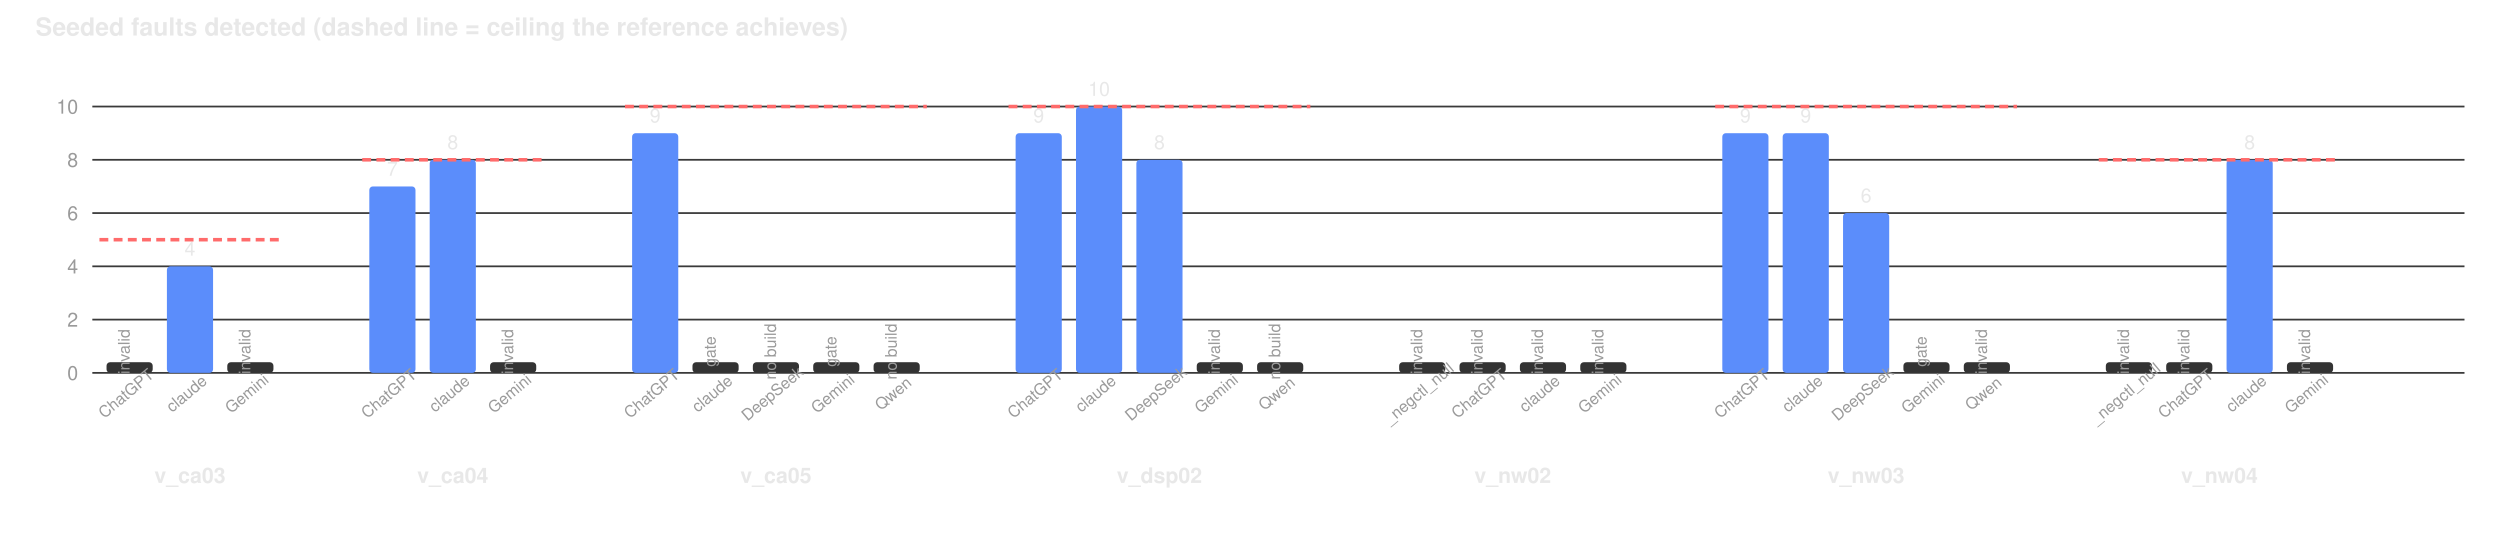
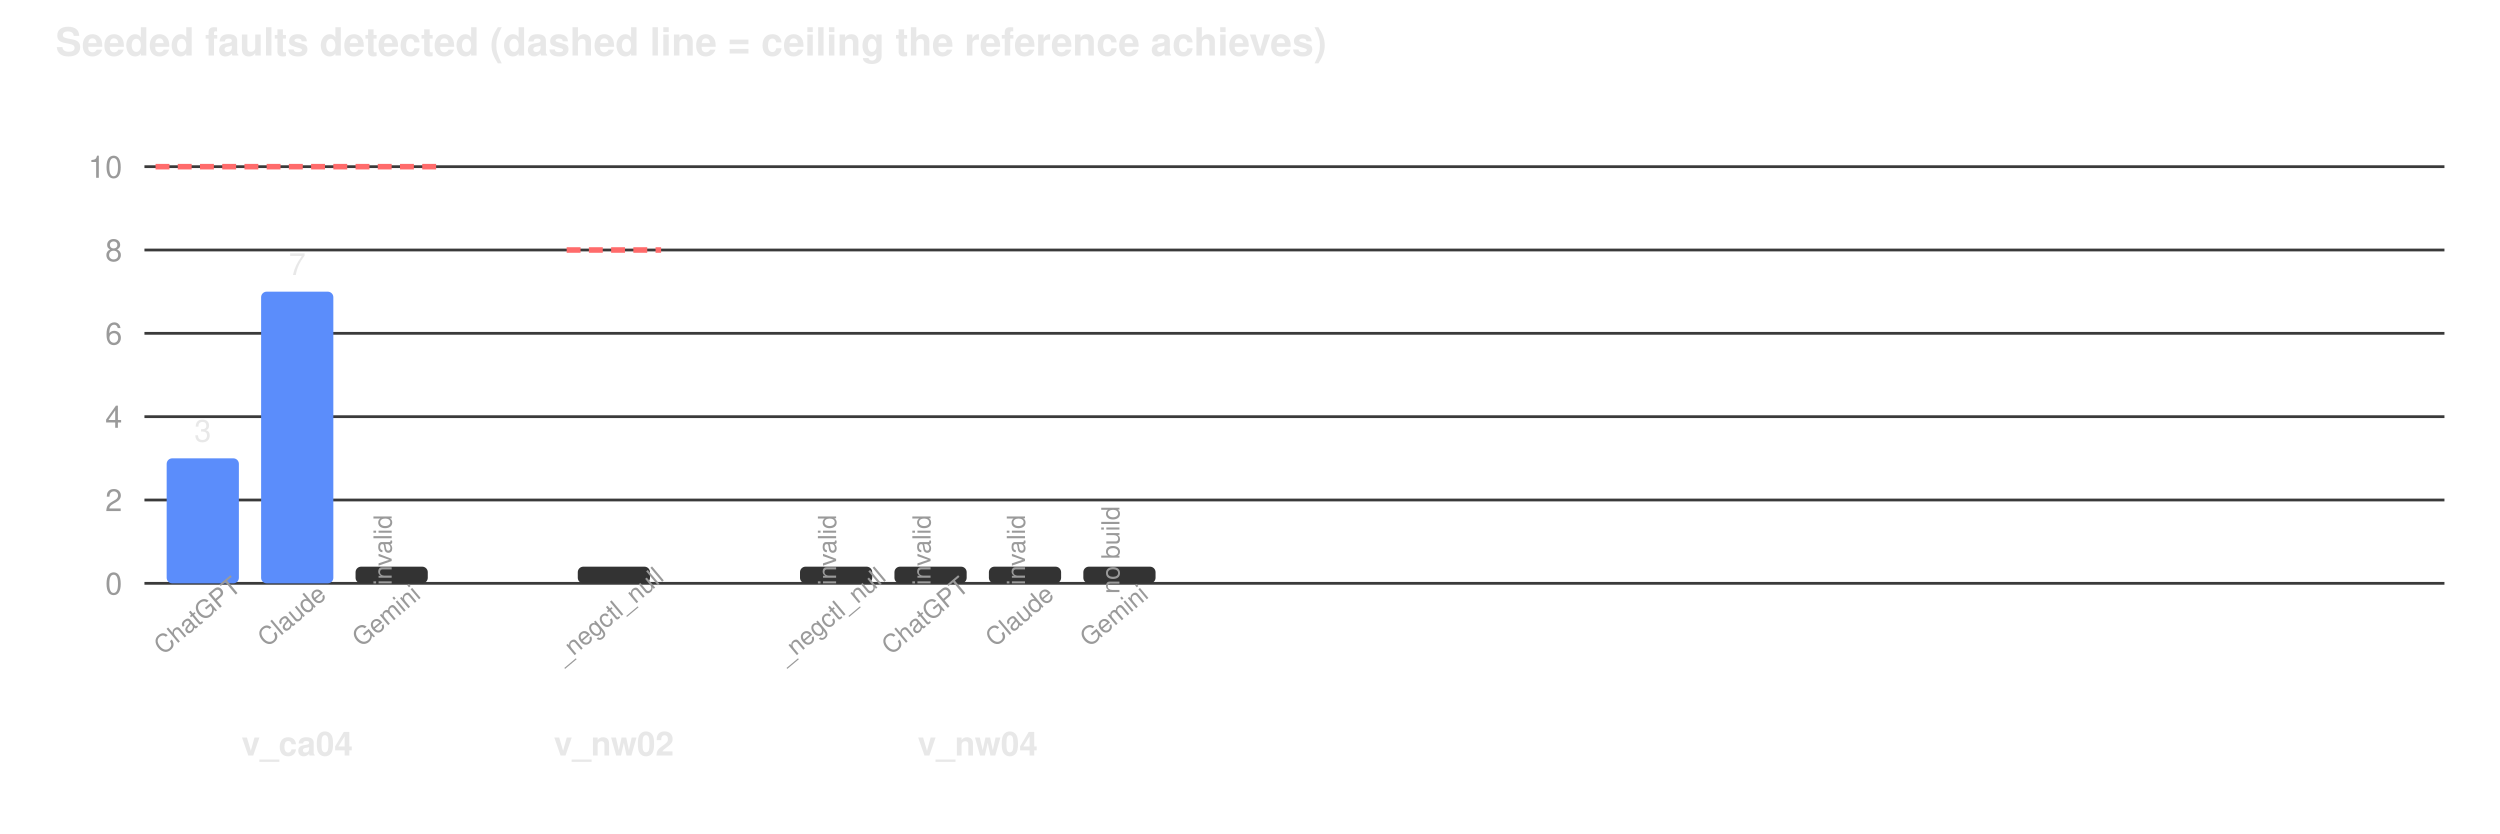
- <svg xmlns="http://www.w3.org/2000/svg" viewBox="0 0 1408 300" font-family="-apple-system,BlinkMacSystemFont,Segoe UI,Helvetica,Arial,sans-serif">
-   <rect width="1408" height="300" fill="none" />
-   <line x1="52" y1="210.0" x2="1388" y2="210.0" stroke="#3a3a3a" stroke-width="1" />
+ <svg xmlns="http://www.w3.org/2000/svg" viewBox="0 0 900 300" font-family="-apple-system,BlinkMacSystemFont,Segoe UI,Helvetica,Arial,sans-serif">
+   <rect width="900" height="300" fill="none" />
+   <line x1="52" y1="210.0" x2="880" y2="210.0" stroke="#3a3a3a" stroke-width="1" />
  <text x="44" y="214.0" fill="#9a9a9a" font-size="11" text-anchor="end">0</text>
-   <line x1="52" y1="180.0" x2="1388" y2="180.0" stroke="#3a3a3a" stroke-width="1" />
+   <line x1="52" y1="180.0" x2="880" y2="180.0" stroke="#3a3a3a" stroke-width="1" />
  <text x="44" y="184.0" fill="#9a9a9a" font-size="11" text-anchor="end">2</text>
-   <line x1="52" y1="150.0" x2="1388" y2="150.0" stroke="#3a3a3a" stroke-width="1" />
+   <line x1="52" y1="150.0" x2="880" y2="150.0" stroke="#3a3a3a" stroke-width="1" />
  <text x="44" y="154.0" fill="#9a9a9a" font-size="11" text-anchor="end">4</text>
-   <line x1="52" y1="120.0" x2="1388" y2="120.0" stroke="#3a3a3a" stroke-width="1" />
+   <line x1="52" y1="120.0" x2="880" y2="120.0" stroke="#3a3a3a" stroke-width="1" />
  <text x="44" y="124.0" fill="#9a9a9a" font-size="11" text-anchor="end">6</text>
-   <line x1="52" y1="90.0" x2="1388" y2="90.0" stroke="#3a3a3a" stroke-width="1" />
+   <line x1="52" y1="90.0" x2="880" y2="90.0" stroke="#3a3a3a" stroke-width="1" />
  <text x="44" y="94.0" fill="#9a9a9a" font-size="11" text-anchor="end">8</text>
-   <line x1="52" y1="60.0" x2="1388" y2="60.0" stroke="#3a3a3a" stroke-width="1" />
+   <line x1="52" y1="60.0" x2="880" y2="60.0" stroke="#3a3a3a" stroke-width="1" />
  <text x="44" y="64.0" fill="#9a9a9a" font-size="11" text-anchor="end">10</text>
-   <rect x="60" y="204" width="26" height="6" rx="2" fill="#333" />
-   <text x="73.0" y="198" fill="#9a9a9a" font-size="9" text-anchor="middle" transform="rotate(-90 73.0 198)">invalid</text>
+   <rect x="60" y="165" width="26" height="45" rx="2" fill="#5b8dfb" />
+   <text x="73.0" y="159" fill="#e8e8e8" font-size="11" text-anchor="middle">3</text>
  <text x="73.0" y="224" fill="#9a9a9a" font-size="9" text-anchor="middle" transform="rotate(-40 73.0 224)">ChatGPT</text>
-   <rect x="94" y="150" width="26" height="60" rx="2" fill="#5b8dfb" />
-   <text x="107.0" y="144" fill="#e8e8e8" font-size="11" text-anchor="middle">4</text>
-   <text x="107.0" y="224" fill="#9a9a9a" font-size="9" text-anchor="middle" transform="rotate(-40 107.0 224)">claude</text>
+   <rect x="94" y="105" width="26" height="105" rx="2" fill="#5b8dfb" />
+   <text x="107.0" y="99" fill="#e8e8e8" font-size="11" text-anchor="middle">7</text>
+   <text x="107.0" y="224" fill="#9a9a9a" font-size="9" text-anchor="middle" transform="rotate(-40 107.0 224)">Claude</text>
  <rect x="128" y="204" width="26" height="6" rx="2" fill="#333" />
  <text x="141.0" y="198" fill="#9a9a9a" font-size="9" text-anchor="middle" transform="rotate(-90 141.0 198)">invalid</text>
  <text x="141.0" y="224" fill="#9a9a9a" font-size="9" text-anchor="middle" transform="rotate(-40 141.0 224)">Gemini</text>
-   <line x1="56" y1="135.0" x2="158" y2="135.0" stroke="#ff6b6b" stroke-width="2" stroke-dasharray="5,3" />
-   <text x="107.0" y="272" fill="#e8e8e8" font-size="12" font-weight="600" text-anchor="middle">v_ca03</text>
-   <rect x="208" y="105" width="26" height="105" rx="2" fill="#5b8dfb" />
-   <text x="221.0" y="99" fill="#e8e8e8" font-size="11" text-anchor="middle">7</text>
-   <text x="221.0" y="224" fill="#9a9a9a" font-size="9" text-anchor="middle" transform="rotate(-40 221.0 224)">ChatGPT</text>
-   <rect x="242" y="90" width="26" height="120" rx="2" fill="#5b8dfb" />
-   <text x="255.0" y="84" fill="#e8e8e8" font-size="11" text-anchor="middle">8</text>
-   <text x="255.0" y="224" fill="#9a9a9a" font-size="9" text-anchor="middle" transform="rotate(-40 255.0 224)">claude</text>
-   <rect x="276" y="204" width="26" height="6" rx="2" fill="#333" />
-   <text x="289.0" y="198" fill="#9a9a9a" font-size="9" text-anchor="middle" transform="rotate(-90 289.0 198)">invalid</text>
-   <text x="289.0" y="224" fill="#9a9a9a" font-size="9" text-anchor="middle" transform="rotate(-40 289.0 224)">Gemini</text>
-   <line x1="204" y1="90.0" x2="306" y2="90.0" stroke="#ff6b6b" stroke-width="2" stroke-dasharray="5,3" />
-   <text x="255.0" y="272" fill="#e8e8e8" font-size="12" font-weight="600" text-anchor="middle">v_ca04</text>
-   <rect x="356" y="75" width="26" height="135" rx="2" fill="#5b8dfb" />
-   <text x="369.0" y="69" fill="#e8e8e8" font-size="11" text-anchor="middle">9</text>
-   <text x="369.0" y="224" fill="#9a9a9a" font-size="9" text-anchor="middle" transform="rotate(-40 369.0 224)">ChatGPT</text>
+   <line x1="56" y1="60.0" x2="158" y2="60.0" stroke="#ff6b6b" stroke-width="2" stroke-dasharray="5,3" />
+   <text x="107.0" y="272" fill="#e8e8e8" font-size="12" font-weight="600" text-anchor="middle">v_ca04</text>
+   <rect x="208" y="204" width="26" height="6" rx="2" fill="#333" />
+   <text x="221.0" y="198" fill="#9a9a9a" font-size="9" text-anchor="middle" transform="rotate(-90 221.0 198)" />
+   <text x="221.0" y="224" fill="#9a9a9a" font-size="9" text-anchor="middle" transform="rotate(-40 221.0 224)">_negctl_null</text>
+   <line x1="204" y1="90.0" x2="238" y2="90.0" stroke="#ff6b6b" stroke-width="2" stroke-dasharray="5,3" />
+   <text x="221.0" y="272" fill="#e8e8e8" font-size="12" font-weight="600" text-anchor="middle">v_nw02</text>
+   <rect x="288" y="204" width="26" height="6" rx="2" fill="#333" />
+   <text x="301.0" y="198" fill="#9a9a9a" font-size="9" text-anchor="middle" transform="rotate(-90 301.0 198)">invalid</text>
+   <text x="301.0" y="224" fill="#9a9a9a" font-size="9" text-anchor="middle" transform="rotate(-40 301.0 224)">_negctl_null</text>
+   <rect x="322" y="204" width="26" height="6" rx="2" fill="#333" />
+   <text x="335.0" y="198" fill="#9a9a9a" font-size="9" text-anchor="middle" transform="rotate(-90 335.0 198)">invalid</text>
+   <text x="335.0" y="224" fill="#9a9a9a" font-size="9" text-anchor="middle" transform="rotate(-40 335.0 224)">ChatGPT</text>
+   <rect x="356" y="204" width="26" height="6" rx="2" fill="#333" />
+   <text x="369.0" y="198" fill="#9a9a9a" font-size="9" text-anchor="middle" transform="rotate(-90 369.0 198)">invalid</text>
+   <text x="369.0" y="224" fill="#9a9a9a" font-size="9" text-anchor="middle" transform="rotate(-40 369.0 224)">Claude</text>
  <rect x="390" y="204" width="26" height="6" rx="2" fill="#333" />
-   <text x="403.0" y="198" fill="#9a9a9a" font-size="9" text-anchor="middle" transform="rotate(-90 403.0 198)">gate</text>
-   <text x="403.0" y="224" fill="#9a9a9a" font-size="9" text-anchor="middle" transform="rotate(-40 403.0 224)">claude</text>
-   <rect x="424" y="204" width="26" height="6" rx="2" fill="#333" />
-   <text x="437.0" y="198" fill="#9a9a9a" font-size="9" text-anchor="middle" transform="rotate(-90 437.0 198)">no build</text>
-   <text x="437.0" y="224" fill="#9a9a9a" font-size="9" text-anchor="middle" transform="rotate(-40 437.0 224)">DeepSeek</text>
-   <rect x="458" y="204" width="26" height="6" rx="2" fill="#333" />
-   <text x="471.0" y="198" fill="#9a9a9a" font-size="9" text-anchor="middle" transform="rotate(-90 471.0 198)">gate</text>
-   <text x="471.0" y="224" fill="#9a9a9a" font-size="9" text-anchor="middle" transform="rotate(-40 471.0 224)">Gemini</text>
-   <rect x="492" y="204" width="26" height="6" rx="2" fill="#333" />
-   <text x="505.0" y="198" fill="#9a9a9a" font-size="9" text-anchor="middle" transform="rotate(-90 505.0 198)">no build</text>
-   <text x="505.0" y="224" fill="#9a9a9a" font-size="9" text-anchor="middle" transform="rotate(-40 505.0 224)">Qwen</text>
-   <line x1="352" y1="60.0" x2="522" y2="60.0" stroke="#ff6b6b" stroke-width="2" stroke-dasharray="5,3" />
-   <text x="437.0" y="272" fill="#e8e8e8" font-size="12" font-weight="600" text-anchor="middle">v_ca05</text>
-   <rect x="572" y="75" width="26" height="135" rx="2" fill="#5b8dfb" />
-   <text x="585.0" y="69" fill="#e8e8e8" font-size="11" text-anchor="middle">9</text>
-   <text x="585.0" y="224" fill="#9a9a9a" font-size="9" text-anchor="middle" transform="rotate(-40 585.0 224)">ChatGPT</text>
-   <rect x="606" y="60" width="26" height="150" rx="2" fill="#5b8dfb" />
-   <text x="619.0" y="54" fill="#e8e8e8" font-size="11" text-anchor="middle">10</text>
-   <text x="619.0" y="224" fill="#9a9a9a" font-size="9" text-anchor="middle" transform="rotate(-40 619.0 224)">claude</text>
-   <rect x="640" y="90" width="26" height="120" rx="2" fill="#5b8dfb" />
-   <text x="653.0" y="84" fill="#e8e8e8" font-size="11" text-anchor="middle">8</text>
-   <text x="653.0" y="224" fill="#9a9a9a" font-size="9" text-anchor="middle" transform="rotate(-40 653.0 224)">DeepSeek</text>
-   <rect x="674" y="204" width="26" height="6" rx="2" fill="#333" />
-   <text x="687.0" y="198" fill="#9a9a9a" font-size="9" text-anchor="middle" transform="rotate(-90 687.0 198)">invalid</text>
-   <text x="687.0" y="224" fill="#9a9a9a" font-size="9" text-anchor="middle" transform="rotate(-40 687.0 224)">Gemini</text>
-   <rect x="708" y="204" width="26" height="6" rx="2" fill="#333" />
-   <text x="721.0" y="198" fill="#9a9a9a" font-size="9" text-anchor="middle" transform="rotate(-90 721.0 198)">no build</text>
-   <text x="721.0" y="224" fill="#9a9a9a" font-size="9" text-anchor="middle" transform="rotate(-40 721.0 224)">Qwen</text>
-   <line x1="568" y1="60.0" x2="738" y2="60.0" stroke="#ff6b6b" stroke-width="2" stroke-dasharray="5,3" />
-   <text x="653.0" y="272" fill="#e8e8e8" font-size="12" font-weight="600" text-anchor="middle">v_dsp02</text>
-   <rect x="788" y="204" width="26" height="6" rx="2" fill="#333" />
-   <text x="801.0" y="198" fill="#9a9a9a" font-size="9" text-anchor="middle" transform="rotate(-90 801.0 198)">invalid</text>
-   <text x="801.0" y="224" fill="#9a9a9a" font-size="9" text-anchor="middle" transform="rotate(-40 801.0 224)">_negctl_null</text>
-   <rect x="822" y="204" width="26" height="6" rx="2" fill="#333" />
-   <text x="835.0" y="198" fill="#9a9a9a" font-size="9" text-anchor="middle" transform="rotate(-90 835.0 198)">invalid</text>
-   <text x="835.0" y="224" fill="#9a9a9a" font-size="9" text-anchor="middle" transform="rotate(-40 835.0 224)">ChatGPT</text>
-   <rect x="856" y="204" width="26" height="6" rx="2" fill="#333" />
-   <text x="869.0" y="198" fill="#9a9a9a" font-size="9" text-anchor="middle" transform="rotate(-90 869.0 198)">invalid</text>
-   <text x="869.0" y="224" fill="#9a9a9a" font-size="9" text-anchor="middle" transform="rotate(-40 869.0 224)">claude</text>
-   <rect x="890" y="204" width="26" height="6" rx="2" fill="#333" />
-   <text x="903.0" y="198" fill="#9a9a9a" font-size="9" text-anchor="middle" transform="rotate(-90 903.0 198)">invalid</text>
-   <text x="903.0" y="224" fill="#9a9a9a" font-size="9" text-anchor="middle" transform="rotate(-40 903.0 224)">Gemini</text>
-   <text x="852.0" y="272" fill="#e8e8e8" font-size="12" font-weight="600" text-anchor="middle">v_nw02</text>
-   <rect x="970" y="75" width="26" height="135" rx="2" fill="#5b8dfb" />
-   <text x="983.0" y="69" fill="#e8e8e8" font-size="11" text-anchor="middle">9</text>
-   <text x="983.0" y="224" fill="#9a9a9a" font-size="9" text-anchor="middle" transform="rotate(-40 983.0 224)">ChatGPT</text>
-   <rect x="1004" y="75" width="26" height="135" rx="2" fill="#5b8dfb" />
-   <text x="1017.0" y="69" fill="#e8e8e8" font-size="11" text-anchor="middle">9</text>
-   <text x="1017.0" y="224" fill="#9a9a9a" font-size="9" text-anchor="middle" transform="rotate(-40 1017.0 224)">claude</text>
-   <rect x="1038" y="120" width="26" height="90" rx="2" fill="#5b8dfb" />
-   <text x="1051.0" y="114" fill="#e8e8e8" font-size="11" text-anchor="middle">6</text>
-   <text x="1051.0" y="224" fill="#9a9a9a" font-size="9" text-anchor="middle" transform="rotate(-40 1051.0 224)">DeepSeek</text>
-   <rect x="1072" y="204" width="26" height="6" rx="2" fill="#333" />
-   <text x="1085.0" y="198" fill="#9a9a9a" font-size="9" text-anchor="middle" transform="rotate(-90 1085.0 198)">gate</text>
-   <text x="1085.0" y="224" fill="#9a9a9a" font-size="9" text-anchor="middle" transform="rotate(-40 1085.0 224)">Gemini</text>
-   <rect x="1106" y="204" width="26" height="6" rx="2" fill="#333" />
-   <text x="1119.0" y="198" fill="#9a9a9a" font-size="9" text-anchor="middle" transform="rotate(-90 1119.0 198)">invalid</text>
-   <text x="1119.0" y="224" fill="#9a9a9a" font-size="9" text-anchor="middle" transform="rotate(-40 1119.0 224)">Qwen</text>
-   <line x1="966" y1="60.0" x2="1136" y2="60.0" stroke="#ff6b6b" stroke-width="2" stroke-dasharray="5,3" />
-   <text x="1051.0" y="272" fill="#e8e8e8" font-size="12" font-weight="600" text-anchor="middle">v_nw03</text>
-   <rect x="1186" y="204" width="26" height="6" rx="2" fill="#333" />
-   <text x="1199.0" y="198" fill="#9a9a9a" font-size="9" text-anchor="middle" transform="rotate(-90 1199.0 198)">invalid</text>
-   <text x="1199.0" y="224" fill="#9a9a9a" font-size="9" text-anchor="middle" transform="rotate(-40 1199.0 224)">_negctl_null</text>
-   <rect x="1220" y="204" width="26" height="6" rx="2" fill="#333" />
-   <text x="1233.0" y="198" fill="#9a9a9a" font-size="9" text-anchor="middle" transform="rotate(-90 1233.0 198)">invalid</text>
-   <text x="1233.0" y="224" fill="#9a9a9a" font-size="9" text-anchor="middle" transform="rotate(-40 1233.0 224)">ChatGPT</text>
-   <rect x="1254" y="90" width="26" height="120" rx="2" fill="#5b8dfb" />
-   <text x="1267.0" y="84" fill="#e8e8e8" font-size="11" text-anchor="middle">8</text>
-   <text x="1267.0" y="224" fill="#9a9a9a" font-size="9" text-anchor="middle" transform="rotate(-40 1267.0 224)">claude</text>
-   <rect x="1288" y="204" width="26" height="6" rx="2" fill="#333" />
-   <text x="1301.0" y="198" fill="#9a9a9a" font-size="9" text-anchor="middle" transform="rotate(-90 1301.0 198)">invalid</text>
-   <text x="1301.0" y="224" fill="#9a9a9a" font-size="9" text-anchor="middle" transform="rotate(-40 1301.0 224)">Gemini</text>
-   <line x1="1182" y1="90.0" x2="1318" y2="90.0" stroke="#ff6b6b" stroke-width="2" stroke-dasharray="5,3" />
-   <text x="1250.0" y="272" fill="#e8e8e8" font-size="12" font-weight="600" text-anchor="middle">v_nw04</text>
+   <text x="403.0" y="198" fill="#9a9a9a" font-size="9" text-anchor="middle" transform="rotate(-90 403.0 198)">no build</text>
+   <text x="403.0" y="224" fill="#9a9a9a" font-size="9" text-anchor="middle" transform="rotate(-40 403.0 224)">Gemini</text>
+   <text x="352.0" y="272" fill="#e8e8e8" font-size="12" font-weight="600" text-anchor="middle">v_nw04</text>
  <text x="20" y="20" fill="#e8e8e8" font-size="14" font-weight="600">Seeded faults detected (dashed line = ceiling the reference achieves)</text>
</svg>
